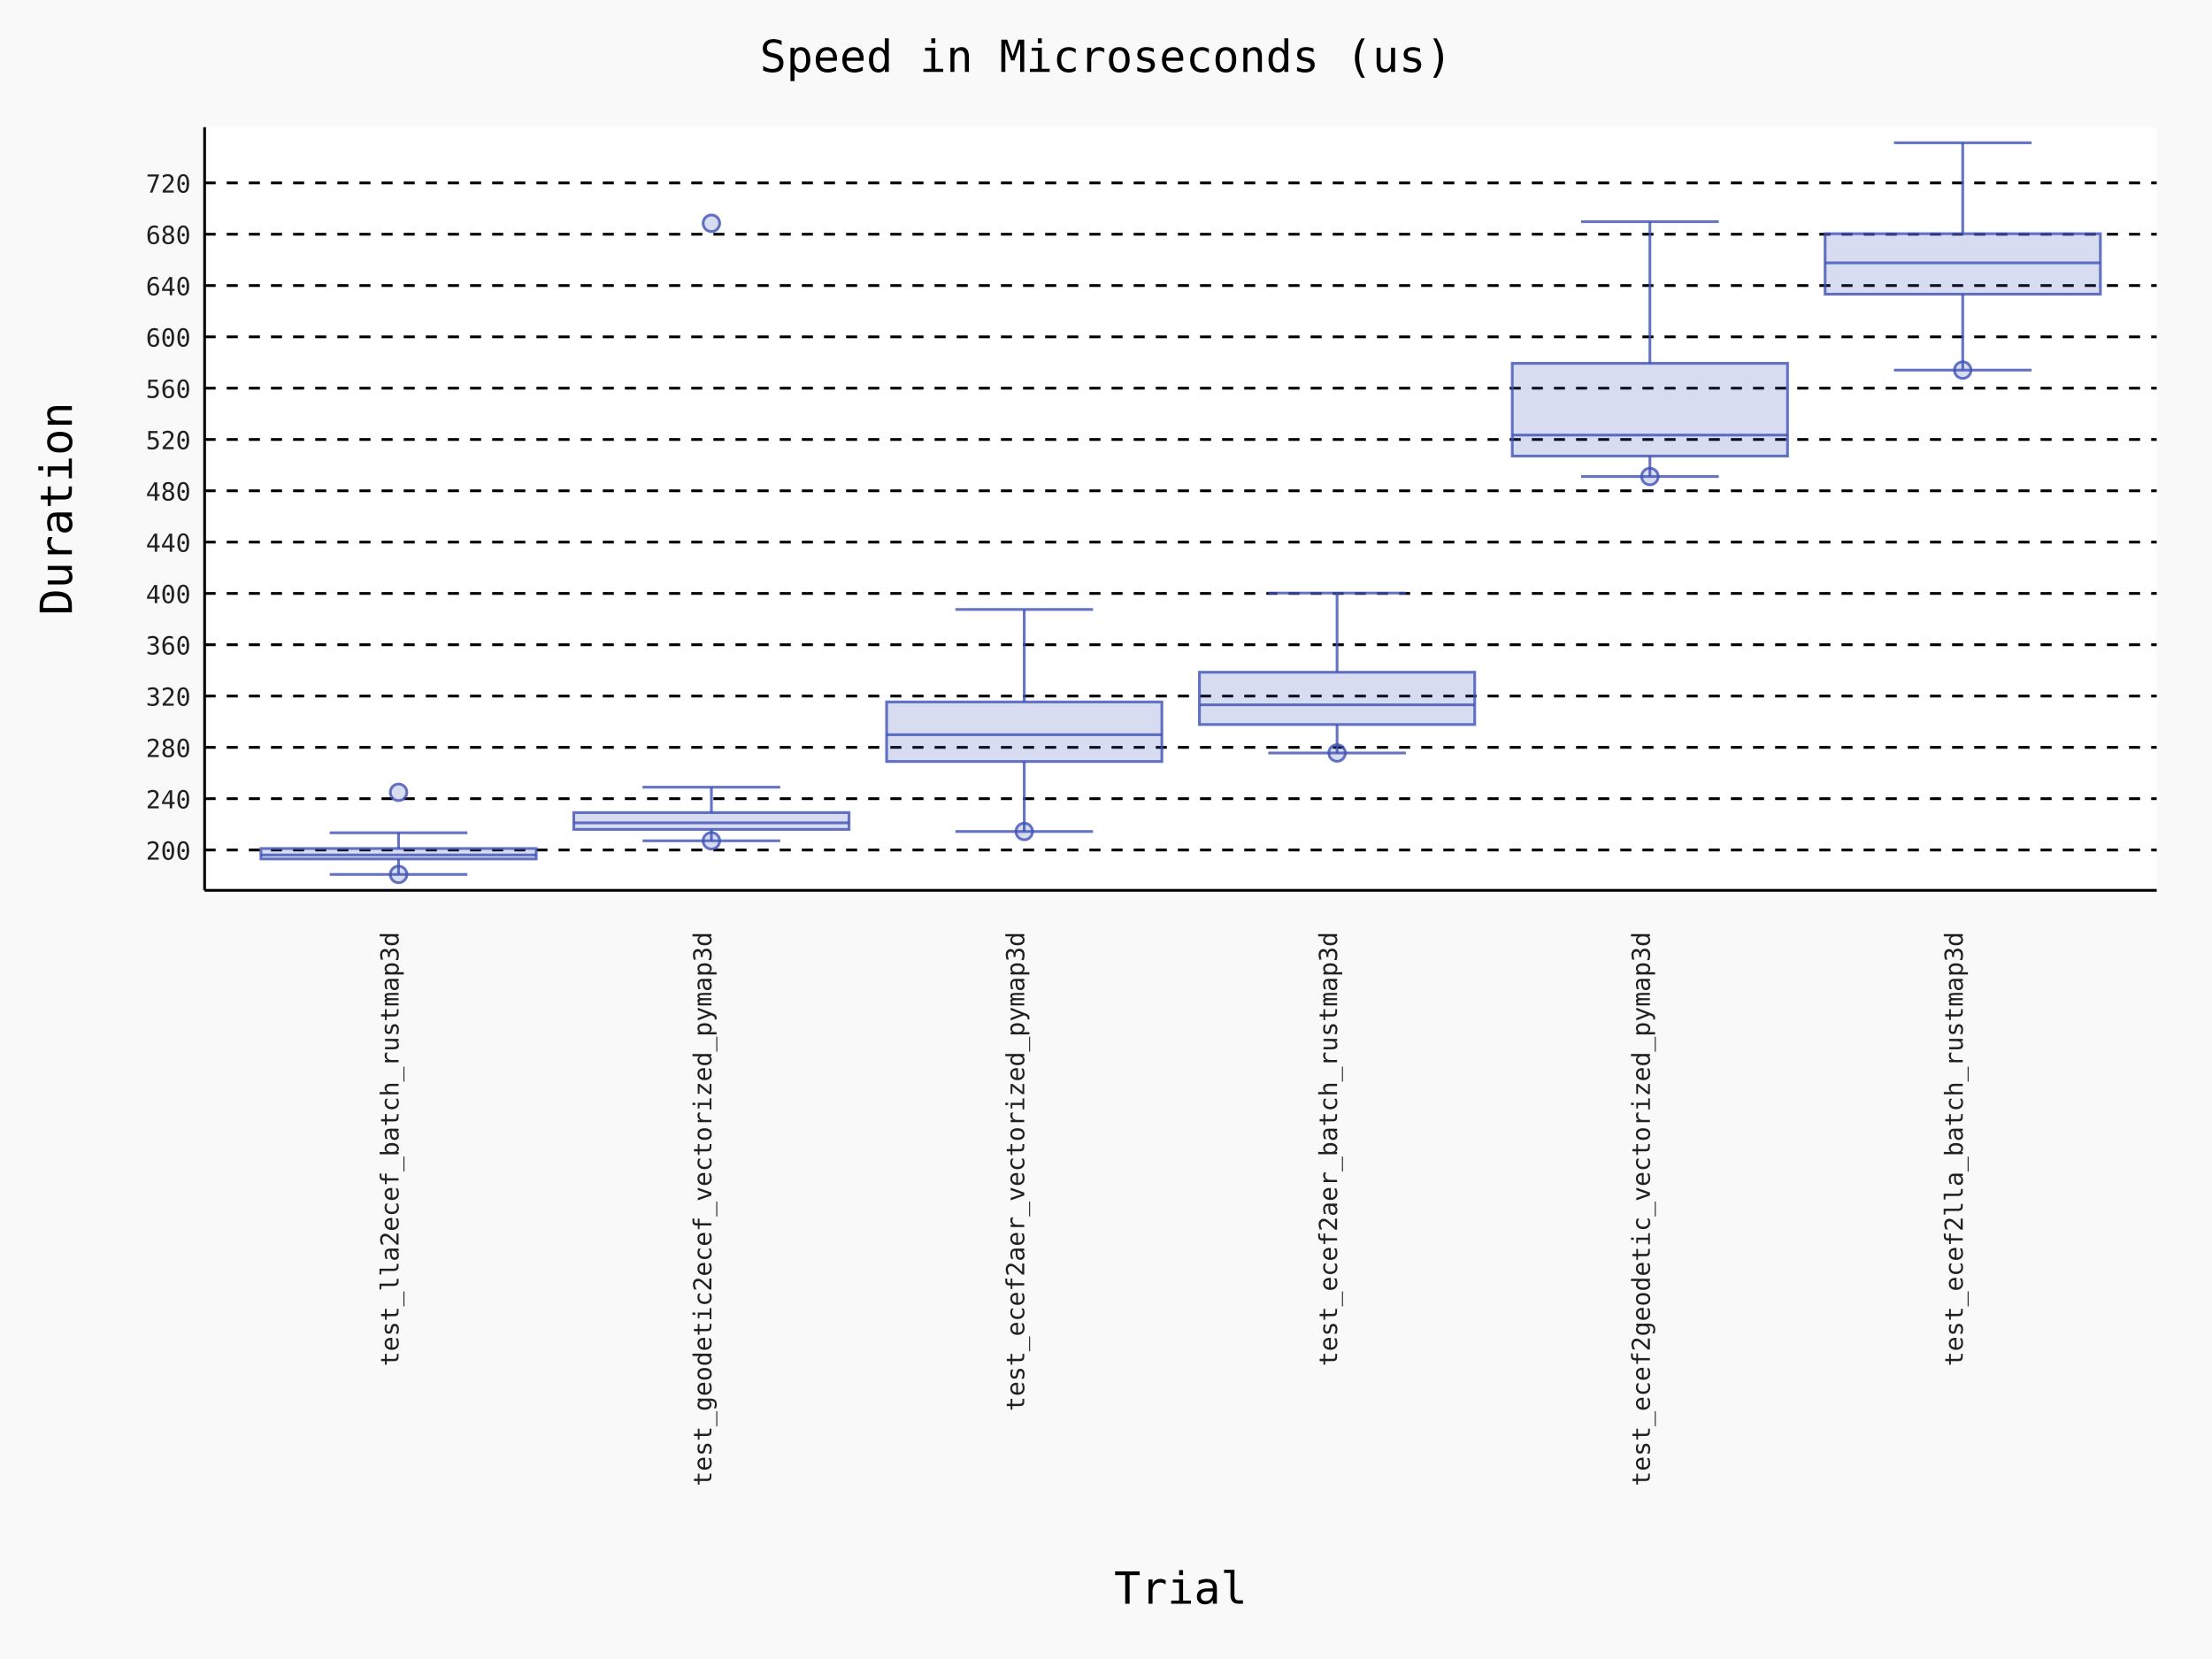
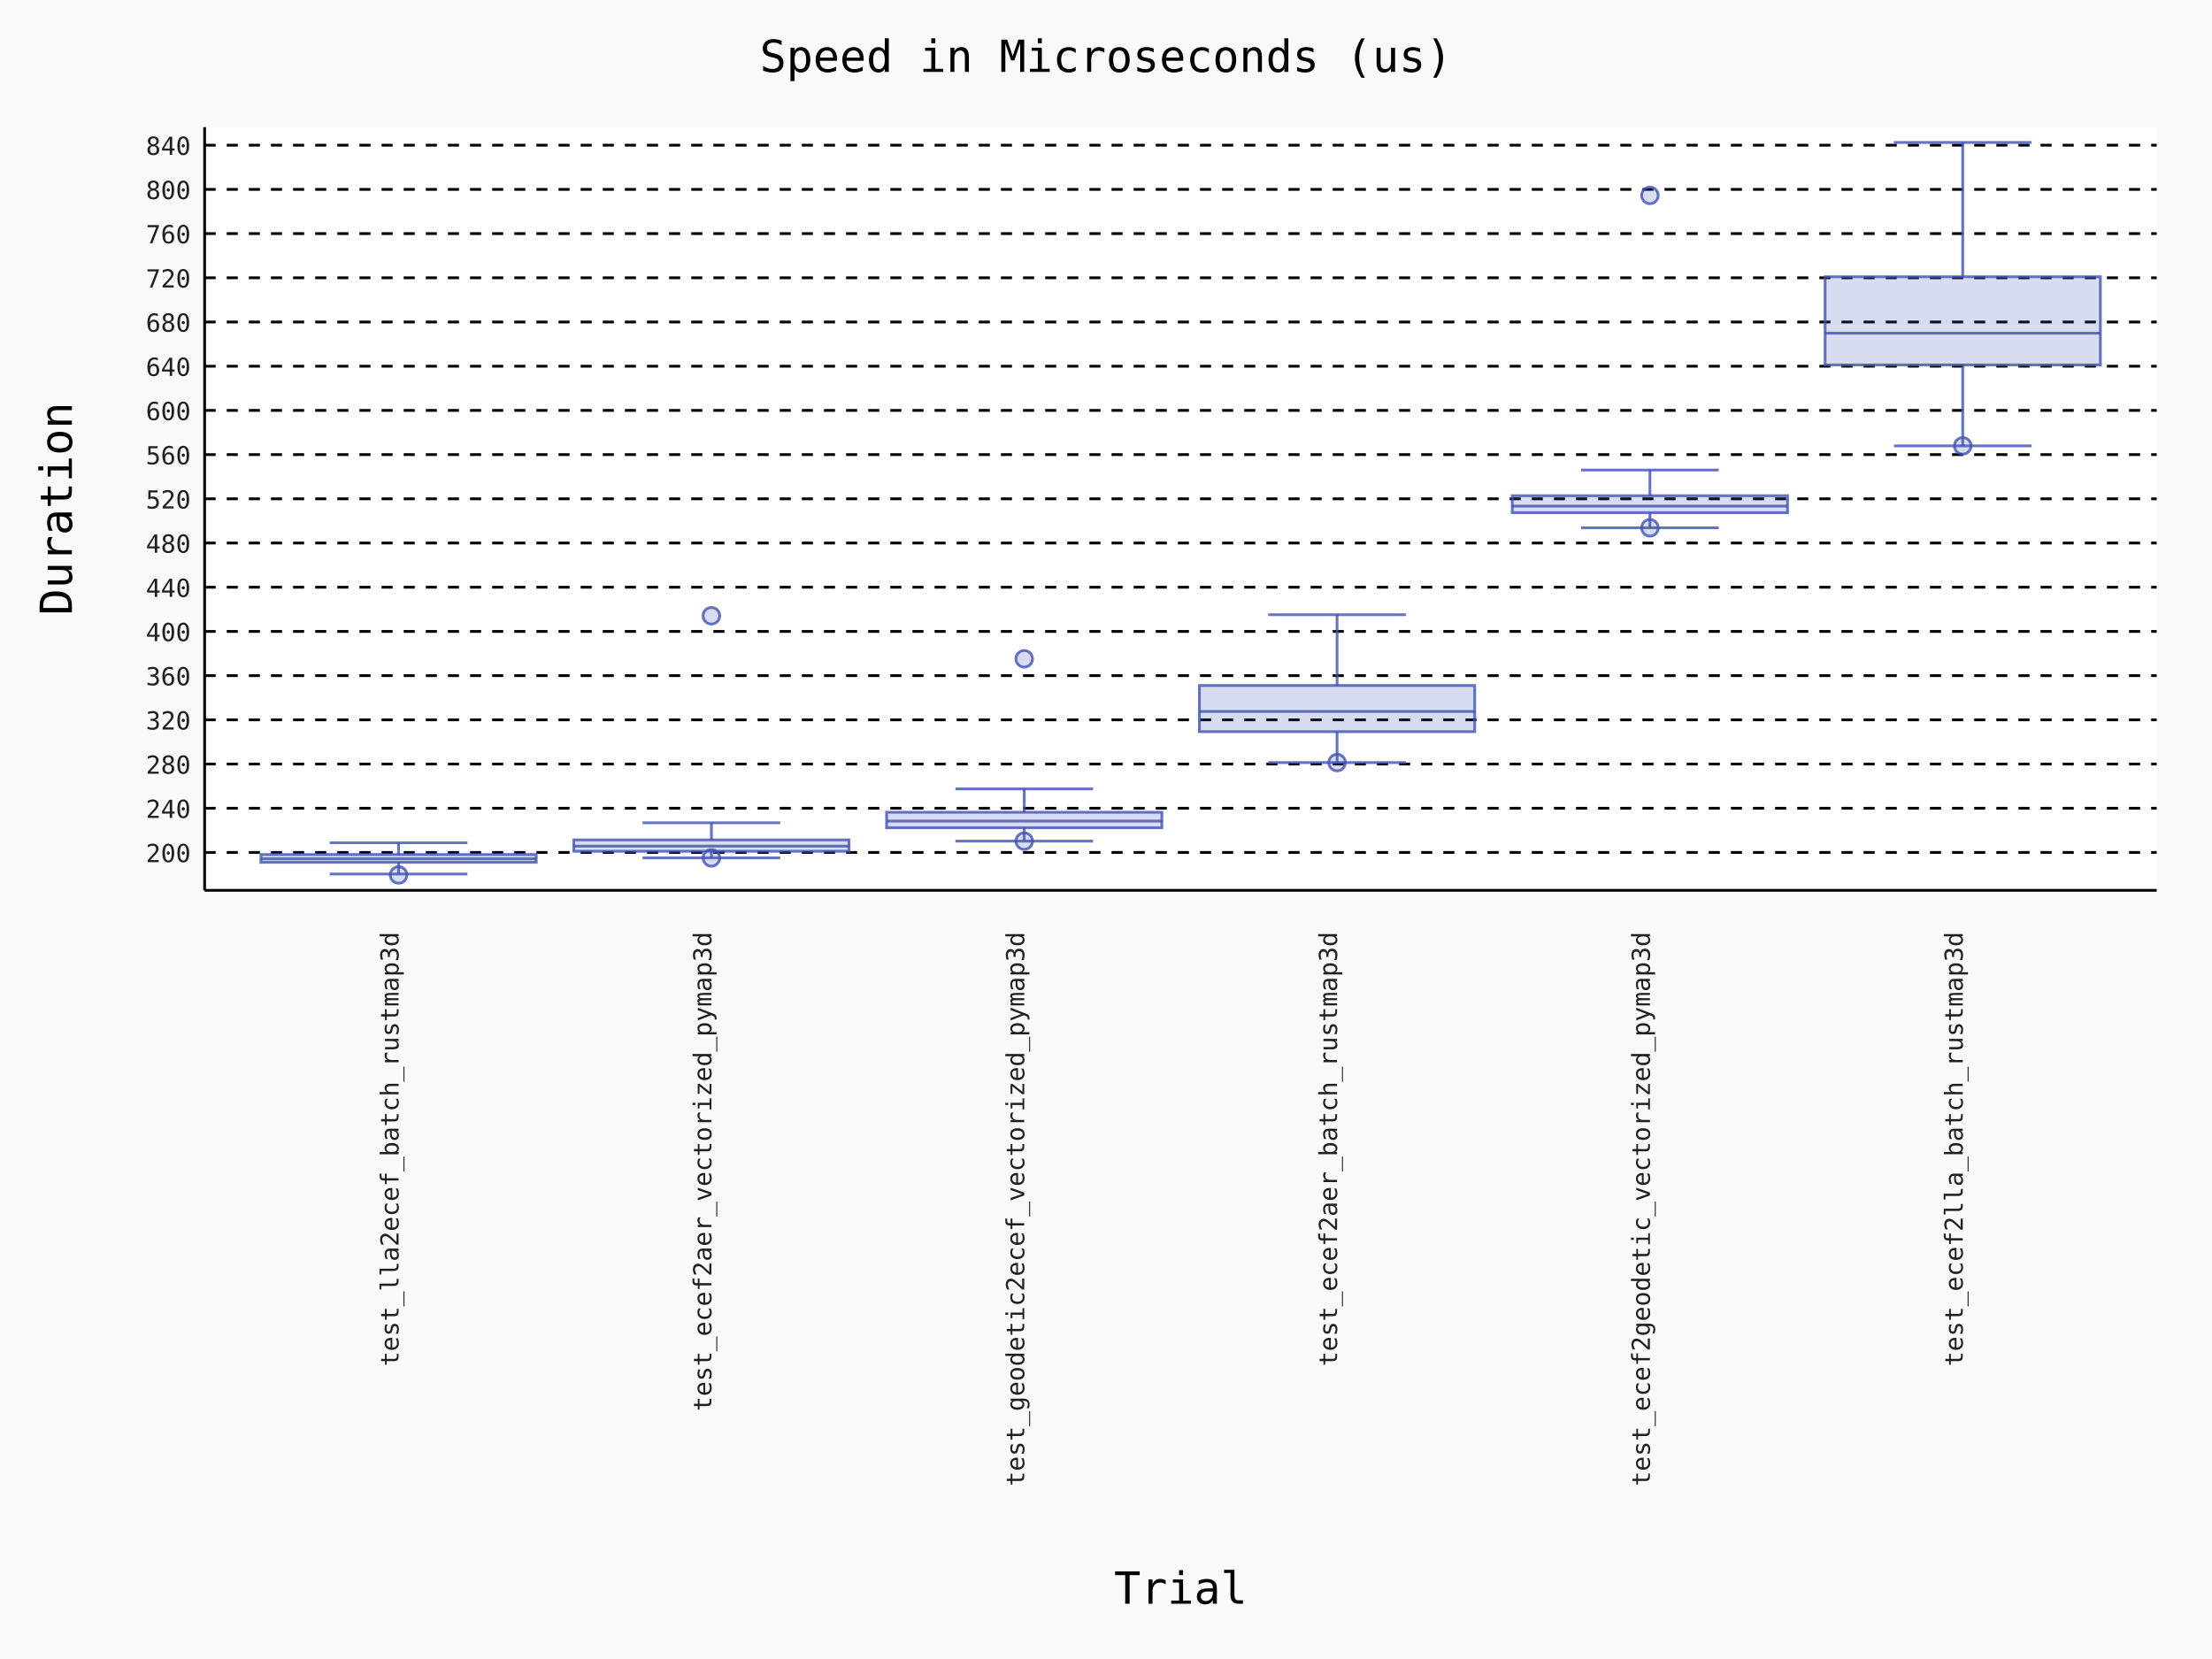
- <svg xmlns="http://www.w3.org/2000/svg" id="chart-e1c7115d-e927-48bd-8b27-a307ad5c7741" class="pygal-chart" viewBox="0 0 800 600">
+ <svg xmlns="http://www.w3.org/2000/svg" id="chart-a76c89ef-48ae-497a-9811-a9e734643e31" class="pygal-chart" viewBox="0 0 800 600">
  <defs>
-     <style type="text/css">#chart-e1c7115d-e927-48bd-8b27-a307ad5c7741{-webkit-user-select:none;-webkit-font-smoothing:antialiased;font-family:Consolas,"Deja Vu Sans Mono","Bitstream Vera Sans Mono","Courier New",monospace}#chart-e1c7115d-e927-48bd-8b27-a307ad5c7741 .title{font-family:Consolas,"Deja Vu Sans Mono","Bitstream Vera Sans Mono","Courier New",monospace;font-size:16px}#chart-e1c7115d-e927-48bd-8b27-a307ad5c7741 .legends .legend text{font-family:Consolas,"Deja Vu Sans Mono","Bitstream Vera Sans Mono","Courier New",monospace;font-size:14px}#chart-e1c7115d-e927-48bd-8b27-a307ad5c7741 .axis text{font-family:Consolas,"Deja Vu Sans Mono","Bitstream Vera Sans Mono","Courier New",monospace;font-size:10px}#chart-e1c7115d-e927-48bd-8b27-a307ad5c7741 .axis text.major{font-family:Consolas,"Deja Vu Sans Mono","Bitstream Vera Sans Mono","Courier New",monospace;font-size:10px}#chart-e1c7115d-e927-48bd-8b27-a307ad5c7741 .text-overlay text.value{font-family:Consolas,"Deja Vu Sans Mono","Bitstream Vera Sans Mono","Courier New",monospace;font-size:16px}#chart-e1c7115d-e927-48bd-8b27-a307ad5c7741 .text-overlay text.label{font-family:Consolas,"Deja Vu Sans Mono","Bitstream Vera Sans Mono","Courier New",monospace;font-size:10px}#chart-e1c7115d-e927-48bd-8b27-a307ad5c7741 .tooltip{font-family:Consolas,"Deja Vu Sans Mono","Bitstream Vera Sans Mono","Courier New",monospace;font-size:14px}#chart-e1c7115d-e927-48bd-8b27-a307ad5c7741 text.no_data{font-family:Consolas,"Deja Vu Sans Mono","Bitstream Vera Sans Mono","Courier New",monospace;font-size:64px}
- #chart-e1c7115d-e927-48bd-8b27-a307ad5c7741{background-color:rgba(249,249,249,1)}#chart-e1c7115d-e927-48bd-8b27-a307ad5c7741 path,#chart-e1c7115d-e927-48bd-8b27-a307ad5c7741 line,#chart-e1c7115d-e927-48bd-8b27-a307ad5c7741 rect,#chart-e1c7115d-e927-48bd-8b27-a307ad5c7741 circle{-webkit-transition:150ms;-moz-transition:150ms;transition:150ms}#chart-e1c7115d-e927-48bd-8b27-a307ad5c7741 .graph &gt; .background{fill:rgba(249,249,249,1)}#chart-e1c7115d-e927-48bd-8b27-a307ad5c7741 .plot &gt; .background{fill:rgba(255,255,255,1)}#chart-e1c7115d-e927-48bd-8b27-a307ad5c7741 .graph{fill:rgba(0,0,0,.87)}#chart-e1c7115d-e927-48bd-8b27-a307ad5c7741 text.no_data{fill:rgba(0,0,0,1)}#chart-e1c7115d-e927-48bd-8b27-a307ad5c7741 .title{fill:rgba(0,0,0,1)}#chart-e1c7115d-e927-48bd-8b27-a307ad5c7741 .legends .legend text{fill:rgba(0,0,0,.87)}#chart-e1c7115d-e927-48bd-8b27-a307ad5c7741 .legends .legend:hover text{fill:rgba(0,0,0,1)}#chart-e1c7115d-e927-48bd-8b27-a307ad5c7741 .axis .line{stroke:rgba(0,0,0,1)}#chart-e1c7115d-e927-48bd-8b27-a307ad5c7741 .axis .guide.line{stroke:rgba(0,0,0,.54)}#chart-e1c7115d-e927-48bd-8b27-a307ad5c7741 .axis .major.line{stroke:rgba(0,0,0,.87)}#chart-e1c7115d-e927-48bd-8b27-a307ad5c7741 .axis text.major{fill:rgba(0,0,0,1)}#chart-e1c7115d-e927-48bd-8b27-a307ad5c7741 .axis.y .guides:hover .guide.line,#chart-e1c7115d-e927-48bd-8b27-a307ad5c7741 .line-graph .axis.x .guides:hover .guide.line,#chart-e1c7115d-e927-48bd-8b27-a307ad5c7741 .stackedline-graph .axis.x .guides:hover .guide.line,#chart-e1c7115d-e927-48bd-8b27-a307ad5c7741 .xy-graph .axis.x .guides:hover .guide.line{stroke:rgba(0,0,0,1)}#chart-e1c7115d-e927-48bd-8b27-a307ad5c7741 .axis .guides:hover text{fill:rgba(0,0,0,1)}#chart-e1c7115d-e927-48bd-8b27-a307ad5c7741 .reactive{fill-opacity:.7;stroke-opacity:.8;stroke-width:1}#chart-e1c7115d-e927-48bd-8b27-a307ad5c7741 .ci{stroke:rgba(0,0,0,.87)}#chart-e1c7115d-e927-48bd-8b27-a307ad5c7741 .reactive.active,#chart-e1c7115d-e927-48bd-8b27-a307ad5c7741 .active .reactive{fill-opacity:.8;stroke-opacity:.9;stroke-width:4}#chart-e1c7115d-e927-48bd-8b27-a307ad5c7741 .ci .reactive.active{stroke-width:1.5}#chart-e1c7115d-e927-48bd-8b27-a307ad5c7741 .series text{fill:rgba(0,0,0,1)}#chart-e1c7115d-e927-48bd-8b27-a307ad5c7741 .tooltip rect{fill:rgba(255,255,255,1);stroke:rgba(0,0,0,1);-webkit-transition:opacity 150ms;-moz-transition:opacity 150ms;transition:opacity 150ms}#chart-e1c7115d-e927-48bd-8b27-a307ad5c7741 .tooltip .label{fill:rgba(0,0,0,.87)}#chart-e1c7115d-e927-48bd-8b27-a307ad5c7741 .tooltip .label{fill:rgba(0,0,0,.87)}#chart-e1c7115d-e927-48bd-8b27-a307ad5c7741 .tooltip .legend{font-size:.8em;fill:rgba(0,0,0,.54)}#chart-e1c7115d-e927-48bd-8b27-a307ad5c7741 .tooltip .x_label{font-size:.6em;fill:rgba(0,0,0,1)}#chart-e1c7115d-e927-48bd-8b27-a307ad5c7741 .tooltip .xlink{font-size:.5em;text-decoration:underline}#chart-e1c7115d-e927-48bd-8b27-a307ad5c7741 .tooltip .value{font-size:1.5em}#chart-e1c7115d-e927-48bd-8b27-a307ad5c7741 .bound{font-size:.5em}#chart-e1c7115d-e927-48bd-8b27-a307ad5c7741 .max-value{font-size:.75em;fill:rgba(0,0,0,.54)}#chart-e1c7115d-e927-48bd-8b27-a307ad5c7741 .map-element{fill:rgba(255,255,255,1);stroke:rgba(0,0,0,.54) !important}#chart-e1c7115d-e927-48bd-8b27-a307ad5c7741 .map-element .reactive{fill-opacity:inherit;stroke-opacity:inherit}#chart-e1c7115d-e927-48bd-8b27-a307ad5c7741 .color-0,#chart-e1c7115d-e927-48bd-8b27-a307ad5c7741 .color-0 a:visited{stroke:#3F51B5;fill:#3F51B5}#chart-e1c7115d-e927-48bd-8b27-a307ad5c7741 .color-1,#chart-e1c7115d-e927-48bd-8b27-a307ad5c7741 .color-1 a:visited{stroke:#3F51B5;fill:#3F51B5}#chart-e1c7115d-e927-48bd-8b27-a307ad5c7741 .color-2,#chart-e1c7115d-e927-48bd-8b27-a307ad5c7741 .color-2 a:visited{stroke:#3F51B5;fill:#3F51B5}#chart-e1c7115d-e927-48bd-8b27-a307ad5c7741 .color-3,#chart-e1c7115d-e927-48bd-8b27-a307ad5c7741 .color-3 a:visited{stroke:#3F51B5;fill:#3F51B5}#chart-e1c7115d-e927-48bd-8b27-a307ad5c7741 .color-4,#chart-e1c7115d-e927-48bd-8b27-a307ad5c7741 .color-4 a:visited{stroke:#3F51B5;fill:#3F51B5}#chart-e1c7115d-e927-48bd-8b27-a307ad5c7741 .color-5,#chart-e1c7115d-e927-48bd-8b27-a307ad5c7741 .color-5 a:visited{stroke:#3F51B5;fill:#3F51B5}#chart-e1c7115d-e927-48bd-8b27-a307ad5c7741 .text-overlay .color-0 text{fill:black}#chart-e1c7115d-e927-48bd-8b27-a307ad5c7741 .text-overlay .color-1 text{fill:black}#chart-e1c7115d-e927-48bd-8b27-a307ad5c7741 .text-overlay .color-2 text{fill:black}#chart-e1c7115d-e927-48bd-8b27-a307ad5c7741 .text-overlay .color-3 text{fill:black}#chart-e1c7115d-e927-48bd-8b27-a307ad5c7741 .text-overlay .color-4 text{fill:black}#chart-e1c7115d-e927-48bd-8b27-a307ad5c7741 .text-overlay .color-5 text{fill:black}
- #chart-e1c7115d-e927-48bd-8b27-a307ad5c7741 text.no_data{text-anchor:middle}#chart-e1c7115d-e927-48bd-8b27-a307ad5c7741 .guide.line{fill:none}#chart-e1c7115d-e927-48bd-8b27-a307ad5c7741 .centered{text-anchor:middle}#chart-e1c7115d-e927-48bd-8b27-a307ad5c7741 .title{text-anchor:middle}#chart-e1c7115d-e927-48bd-8b27-a307ad5c7741 .legends .legend text{fill-opacity:1}#chart-e1c7115d-e927-48bd-8b27-a307ad5c7741 .axis.x text{text-anchor:middle}#chart-e1c7115d-e927-48bd-8b27-a307ad5c7741 .axis.x:not(.web) text[transform]{text-anchor:start}#chart-e1c7115d-e927-48bd-8b27-a307ad5c7741 .axis.x:not(.web) text[transform].backwards{text-anchor:end}#chart-e1c7115d-e927-48bd-8b27-a307ad5c7741 .axis.y text{text-anchor:end}#chart-e1c7115d-e927-48bd-8b27-a307ad5c7741 .axis.y text[transform].backwards{text-anchor:start}#chart-e1c7115d-e927-48bd-8b27-a307ad5c7741 .axis.y2 text{text-anchor:start}#chart-e1c7115d-e927-48bd-8b27-a307ad5c7741 .axis.y2 text[transform].backwards{text-anchor:end}#chart-e1c7115d-e927-48bd-8b27-a307ad5c7741 .axis .guide.line{stroke-dasharray:4,4;stroke:black}#chart-e1c7115d-e927-48bd-8b27-a307ad5c7741 .axis .major.guide.line{stroke-dasharray:6,6;stroke:black}#chart-e1c7115d-e927-48bd-8b27-a307ad5c7741 .horizontal .axis.y .guide.line,#chart-e1c7115d-e927-48bd-8b27-a307ad5c7741 .horizontal .axis.y2 .guide.line,#chart-e1c7115d-e927-48bd-8b27-a307ad5c7741 .vertical .axis.x .guide.line{opacity:0}#chart-e1c7115d-e927-48bd-8b27-a307ad5c7741 .horizontal .axis.always_show .guide.line,#chart-e1c7115d-e927-48bd-8b27-a307ad5c7741 .vertical .axis.always_show .guide.line{opacity:1 !important}#chart-e1c7115d-e927-48bd-8b27-a307ad5c7741 .axis.y .guides:hover .guide.line,#chart-e1c7115d-e927-48bd-8b27-a307ad5c7741 .axis.y2 .guides:hover .guide.line,#chart-e1c7115d-e927-48bd-8b27-a307ad5c7741 .axis.x .guides:hover .guide.line{opacity:1}#chart-e1c7115d-e927-48bd-8b27-a307ad5c7741 .axis .guides:hover text{opacity:1}#chart-e1c7115d-e927-48bd-8b27-a307ad5c7741 .nofill{fill:none}#chart-e1c7115d-e927-48bd-8b27-a307ad5c7741 .subtle-fill{fill-opacity:.2}#chart-e1c7115d-e927-48bd-8b27-a307ad5c7741 .dot{stroke-width:1px;fill-opacity:1;stroke-opacity:1}#chart-e1c7115d-e927-48bd-8b27-a307ad5c7741 .dot.active{stroke-width:5px}#chart-e1c7115d-e927-48bd-8b27-a307ad5c7741 .dot.negative{fill:transparent}#chart-e1c7115d-e927-48bd-8b27-a307ad5c7741 text,#chart-e1c7115d-e927-48bd-8b27-a307ad5c7741 tspan{stroke:none !important}#chart-e1c7115d-e927-48bd-8b27-a307ad5c7741 .series text.active{opacity:1}#chart-e1c7115d-e927-48bd-8b27-a307ad5c7741 .tooltip rect{fill-opacity:.95;stroke-width:.5}#chart-e1c7115d-e927-48bd-8b27-a307ad5c7741 .tooltip text{fill-opacity:1}#chart-e1c7115d-e927-48bd-8b27-a307ad5c7741 .showable{visibility:hidden}#chart-e1c7115d-e927-48bd-8b27-a307ad5c7741 .showable.shown{visibility:visible}#chart-e1c7115d-e927-48bd-8b27-a307ad5c7741 .gauge-background{fill:rgba(229,229,229,1);stroke:none}#chart-e1c7115d-e927-48bd-8b27-a307ad5c7741 .bg-lines{stroke:rgba(249,249,249,1);stroke-width:2px}
+     <style type="text/css">#chart-a76c89ef-48ae-497a-9811-a9e734643e31{-webkit-user-select:none;-webkit-font-smoothing:antialiased;font-family:Consolas,"Deja Vu Sans Mono","Bitstream Vera Sans Mono","Courier New",monospace}#chart-a76c89ef-48ae-497a-9811-a9e734643e31 .title{font-family:Consolas,"Deja Vu Sans Mono","Bitstream Vera Sans Mono","Courier New",monospace;font-size:16px}#chart-a76c89ef-48ae-497a-9811-a9e734643e31 .legends .legend text{font-family:Consolas,"Deja Vu Sans Mono","Bitstream Vera Sans Mono","Courier New",monospace;font-size:14px}#chart-a76c89ef-48ae-497a-9811-a9e734643e31 .axis text{font-family:Consolas,"Deja Vu Sans Mono","Bitstream Vera Sans Mono","Courier New",monospace;font-size:10px}#chart-a76c89ef-48ae-497a-9811-a9e734643e31 .axis text.major{font-family:Consolas,"Deja Vu Sans Mono","Bitstream Vera Sans Mono","Courier New",monospace;font-size:10px}#chart-a76c89ef-48ae-497a-9811-a9e734643e31 .text-overlay text.value{font-family:Consolas,"Deja Vu Sans Mono","Bitstream Vera Sans Mono","Courier New",monospace;font-size:16px}#chart-a76c89ef-48ae-497a-9811-a9e734643e31 .text-overlay text.label{font-family:Consolas,"Deja Vu Sans Mono","Bitstream Vera Sans Mono","Courier New",monospace;font-size:10px}#chart-a76c89ef-48ae-497a-9811-a9e734643e31 .tooltip{font-family:Consolas,"Deja Vu Sans Mono","Bitstream Vera Sans Mono","Courier New",monospace;font-size:14px}#chart-a76c89ef-48ae-497a-9811-a9e734643e31 text.no_data{font-family:Consolas,"Deja Vu Sans Mono","Bitstream Vera Sans Mono","Courier New",monospace;font-size:64px}
+ #chart-a76c89ef-48ae-497a-9811-a9e734643e31{background-color:rgba(249,249,249,1)}#chart-a76c89ef-48ae-497a-9811-a9e734643e31 path,#chart-a76c89ef-48ae-497a-9811-a9e734643e31 line,#chart-a76c89ef-48ae-497a-9811-a9e734643e31 rect,#chart-a76c89ef-48ae-497a-9811-a9e734643e31 circle{-webkit-transition:150ms;-moz-transition:150ms;transition:150ms}#chart-a76c89ef-48ae-497a-9811-a9e734643e31 .graph &gt; .background{fill:rgba(249,249,249,1)}#chart-a76c89ef-48ae-497a-9811-a9e734643e31 .plot &gt; .background{fill:rgba(255,255,255,1)}#chart-a76c89ef-48ae-497a-9811-a9e734643e31 .graph{fill:rgba(0,0,0,.87)}#chart-a76c89ef-48ae-497a-9811-a9e734643e31 text.no_data{fill:rgba(0,0,0,1)}#chart-a76c89ef-48ae-497a-9811-a9e734643e31 .title{fill:rgba(0,0,0,1)}#chart-a76c89ef-48ae-497a-9811-a9e734643e31 .legends .legend text{fill:rgba(0,0,0,.87)}#chart-a76c89ef-48ae-497a-9811-a9e734643e31 .legends .legend:hover text{fill:rgba(0,0,0,1)}#chart-a76c89ef-48ae-497a-9811-a9e734643e31 .axis .line{stroke:rgba(0,0,0,1)}#chart-a76c89ef-48ae-497a-9811-a9e734643e31 .axis .guide.line{stroke:rgba(0,0,0,.54)}#chart-a76c89ef-48ae-497a-9811-a9e734643e31 .axis .major.line{stroke:rgba(0,0,0,.87)}#chart-a76c89ef-48ae-497a-9811-a9e734643e31 .axis text.major{fill:rgba(0,0,0,1)}#chart-a76c89ef-48ae-497a-9811-a9e734643e31 .axis.y .guides:hover .guide.line,#chart-a76c89ef-48ae-497a-9811-a9e734643e31 .line-graph .axis.x .guides:hover .guide.line,#chart-a76c89ef-48ae-497a-9811-a9e734643e31 .stackedline-graph .axis.x .guides:hover .guide.line,#chart-a76c89ef-48ae-497a-9811-a9e734643e31 .xy-graph .axis.x .guides:hover .guide.line{stroke:rgba(0,0,0,1)}#chart-a76c89ef-48ae-497a-9811-a9e734643e31 .axis .guides:hover text{fill:rgba(0,0,0,1)}#chart-a76c89ef-48ae-497a-9811-a9e734643e31 .reactive{fill-opacity:.7;stroke-opacity:.8;stroke-width:1}#chart-a76c89ef-48ae-497a-9811-a9e734643e31 .ci{stroke:rgba(0,0,0,.87)}#chart-a76c89ef-48ae-497a-9811-a9e734643e31 .reactive.active,#chart-a76c89ef-48ae-497a-9811-a9e734643e31 .active .reactive{fill-opacity:.8;stroke-opacity:.9;stroke-width:4}#chart-a76c89ef-48ae-497a-9811-a9e734643e31 .ci .reactive.active{stroke-width:1.5}#chart-a76c89ef-48ae-497a-9811-a9e734643e31 .series text{fill:rgba(0,0,0,1)}#chart-a76c89ef-48ae-497a-9811-a9e734643e31 .tooltip rect{fill:rgba(255,255,255,1);stroke:rgba(0,0,0,1);-webkit-transition:opacity 150ms;-moz-transition:opacity 150ms;transition:opacity 150ms}#chart-a76c89ef-48ae-497a-9811-a9e734643e31 .tooltip .label{fill:rgba(0,0,0,.87)}#chart-a76c89ef-48ae-497a-9811-a9e734643e31 .tooltip .label{fill:rgba(0,0,0,.87)}#chart-a76c89ef-48ae-497a-9811-a9e734643e31 .tooltip .legend{font-size:.8em;fill:rgba(0,0,0,.54)}#chart-a76c89ef-48ae-497a-9811-a9e734643e31 .tooltip .x_label{font-size:.6em;fill:rgba(0,0,0,1)}#chart-a76c89ef-48ae-497a-9811-a9e734643e31 .tooltip .xlink{font-size:.5em;text-decoration:underline}#chart-a76c89ef-48ae-497a-9811-a9e734643e31 .tooltip .value{font-size:1.5em}#chart-a76c89ef-48ae-497a-9811-a9e734643e31 .bound{font-size:.5em}#chart-a76c89ef-48ae-497a-9811-a9e734643e31 .max-value{font-size:.75em;fill:rgba(0,0,0,.54)}#chart-a76c89ef-48ae-497a-9811-a9e734643e31 .map-element{fill:rgba(255,255,255,1);stroke:rgba(0,0,0,.54) !important}#chart-a76c89ef-48ae-497a-9811-a9e734643e31 .map-element .reactive{fill-opacity:inherit;stroke-opacity:inherit}#chart-a76c89ef-48ae-497a-9811-a9e734643e31 .color-0,#chart-a76c89ef-48ae-497a-9811-a9e734643e31 .color-0 a:visited{stroke:#3F51B5;fill:#3F51B5}#chart-a76c89ef-48ae-497a-9811-a9e734643e31 .color-1,#chart-a76c89ef-48ae-497a-9811-a9e734643e31 .color-1 a:visited{stroke:#3F51B5;fill:#3F51B5}#chart-a76c89ef-48ae-497a-9811-a9e734643e31 .color-2,#chart-a76c89ef-48ae-497a-9811-a9e734643e31 .color-2 a:visited{stroke:#3F51B5;fill:#3F51B5}#chart-a76c89ef-48ae-497a-9811-a9e734643e31 .color-3,#chart-a76c89ef-48ae-497a-9811-a9e734643e31 .color-3 a:visited{stroke:#3F51B5;fill:#3F51B5}#chart-a76c89ef-48ae-497a-9811-a9e734643e31 .color-4,#chart-a76c89ef-48ae-497a-9811-a9e734643e31 .color-4 a:visited{stroke:#3F51B5;fill:#3F51B5}#chart-a76c89ef-48ae-497a-9811-a9e734643e31 .color-5,#chart-a76c89ef-48ae-497a-9811-a9e734643e31 .color-5 a:visited{stroke:#3F51B5;fill:#3F51B5}#chart-a76c89ef-48ae-497a-9811-a9e734643e31 .text-overlay .color-0 text{fill:black}#chart-a76c89ef-48ae-497a-9811-a9e734643e31 .text-overlay .color-1 text{fill:black}#chart-a76c89ef-48ae-497a-9811-a9e734643e31 .text-overlay .color-2 text{fill:black}#chart-a76c89ef-48ae-497a-9811-a9e734643e31 .text-overlay .color-3 text{fill:black}#chart-a76c89ef-48ae-497a-9811-a9e734643e31 .text-overlay .color-4 text{fill:black}#chart-a76c89ef-48ae-497a-9811-a9e734643e31 .text-overlay .color-5 text{fill:black}
+ #chart-a76c89ef-48ae-497a-9811-a9e734643e31 text.no_data{text-anchor:middle}#chart-a76c89ef-48ae-497a-9811-a9e734643e31 .guide.line{fill:none}#chart-a76c89ef-48ae-497a-9811-a9e734643e31 .centered{text-anchor:middle}#chart-a76c89ef-48ae-497a-9811-a9e734643e31 .title{text-anchor:middle}#chart-a76c89ef-48ae-497a-9811-a9e734643e31 .legends .legend text{fill-opacity:1}#chart-a76c89ef-48ae-497a-9811-a9e734643e31 .axis.x text{text-anchor:middle}#chart-a76c89ef-48ae-497a-9811-a9e734643e31 .axis.x:not(.web) text[transform]{text-anchor:start}#chart-a76c89ef-48ae-497a-9811-a9e734643e31 .axis.x:not(.web) text[transform].backwards{text-anchor:end}#chart-a76c89ef-48ae-497a-9811-a9e734643e31 .axis.y text{text-anchor:end}#chart-a76c89ef-48ae-497a-9811-a9e734643e31 .axis.y text[transform].backwards{text-anchor:start}#chart-a76c89ef-48ae-497a-9811-a9e734643e31 .axis.y2 text{text-anchor:start}#chart-a76c89ef-48ae-497a-9811-a9e734643e31 .axis.y2 text[transform].backwards{text-anchor:end}#chart-a76c89ef-48ae-497a-9811-a9e734643e31 .axis .guide.line{stroke-dasharray:4,4;stroke:black}#chart-a76c89ef-48ae-497a-9811-a9e734643e31 .axis .major.guide.line{stroke-dasharray:6,6;stroke:black}#chart-a76c89ef-48ae-497a-9811-a9e734643e31 .horizontal .axis.y .guide.line,#chart-a76c89ef-48ae-497a-9811-a9e734643e31 .horizontal .axis.y2 .guide.line,#chart-a76c89ef-48ae-497a-9811-a9e734643e31 .vertical .axis.x .guide.line{opacity:0}#chart-a76c89ef-48ae-497a-9811-a9e734643e31 .horizontal .axis.always_show .guide.line,#chart-a76c89ef-48ae-497a-9811-a9e734643e31 .vertical .axis.always_show .guide.line{opacity:1 !important}#chart-a76c89ef-48ae-497a-9811-a9e734643e31 .axis.y .guides:hover .guide.line,#chart-a76c89ef-48ae-497a-9811-a9e734643e31 .axis.y2 .guides:hover .guide.line,#chart-a76c89ef-48ae-497a-9811-a9e734643e31 .axis.x .guides:hover .guide.line{opacity:1}#chart-a76c89ef-48ae-497a-9811-a9e734643e31 .axis .guides:hover text{opacity:1}#chart-a76c89ef-48ae-497a-9811-a9e734643e31 .nofill{fill:none}#chart-a76c89ef-48ae-497a-9811-a9e734643e31 .subtle-fill{fill-opacity:.2}#chart-a76c89ef-48ae-497a-9811-a9e734643e31 .dot{stroke-width:1px;fill-opacity:1;stroke-opacity:1}#chart-a76c89ef-48ae-497a-9811-a9e734643e31 .dot.active{stroke-width:5px}#chart-a76c89ef-48ae-497a-9811-a9e734643e31 .dot.negative{fill:transparent}#chart-a76c89ef-48ae-497a-9811-a9e734643e31 text,#chart-a76c89ef-48ae-497a-9811-a9e734643e31 tspan{stroke:none !important}#chart-a76c89ef-48ae-497a-9811-a9e734643e31 .series text.active{opacity:1}#chart-a76c89ef-48ae-497a-9811-a9e734643e31 .tooltip rect{fill-opacity:.95;stroke-width:.5}#chart-a76c89ef-48ae-497a-9811-a9e734643e31 .tooltip text{fill-opacity:1}#chart-a76c89ef-48ae-497a-9811-a9e734643e31 .showable{visibility:hidden}#chart-a76c89ef-48ae-497a-9811-a9e734643e31 .showable.shown{visibility:visible}#chart-a76c89ef-48ae-497a-9811-a9e734643e31 .gauge-background{fill:rgba(229,229,229,1);stroke:none}#chart-a76c89ef-48ae-497a-9811-a9e734643e31 .bg-lines{stroke:rgba(249,249,249,1);stroke-width:2px}
.tooltip .value{font-size:1em !important}.axis text{font-size:9px !important}</style>
  </defs>
  <g class="graph custombox-graph vertical">
    <rect x="0" y="0" width="800" height="600" class="background" />
    <g transform="translate(74, 46)" class="plot">
      <rect x="0" y="0" width="706.0" height="276.0" class="background" />
      <g class="axis y always_show">
        <path d="M0 276 h706" class="line" />
        <g class="guides">
-           <path d="M0 261.413 h706" class="guide line" />
-           <text x="-5" y="264.913" class="">200</text>
-         </g>
-         <g class="guides">
-           <path d="M0 242.855 h706" class="guide line" />
-           <text x="-5" y="246.355" class="">240</text>
-         </g>
-         <g class="guides">
-           <path d="M0 224.296 h706" class="guide line" />
-           <text x="-5" y="227.796" class="">280</text>
-         </g>
-         <g class="guides">
-           <path d="M0 205.738 h706" class="guide line" />
-           <text x="-5" y="209.238" class="">320</text>
-         </g>
-         <g class="guides">
-           <path d="M0 187.18 h706" class="guide line" />
-           <text x="-5" y="190.68" class="">360</text>
-         </g>
-         <g class="guides">
-           <path d="M0 168.621 h706" class="guide line" />
-           <text x="-5" y="172.121" class="">400</text>
-         </g>
-         <g class="guides">
-           <path d="M0 150.063 h706" class="guide line" />
-           <text x="-5" y="153.563" class="">440</text>
-         </g>
-         <g class="guides">
-           <path d="M0 131.505 h706" class="guide line" />
-           <text x="-5" y="135.005" class="">480</text>
-         </g>
-         <g class="guides">
-           <path d="M0 112.946 h706" class="guide line" />
-           <text x="-5" y="116.446" class="">520</text>
-         </g>
-         <g class="guides">
-           <path d="M0 94.388 h706" class="guide line" />
-           <text x="-5" y="97.888" class="">560</text>
-         </g>
-         <g class="guides">
-           <path d="M0 75.829 h706" class="guide line" />
-           <text x="-5" y="79.329" class="">600</text>
-         </g>
-         <g class="guides">
-           <path d="M0 57.271 h706" class="guide line" />
-           <text x="-5" y="60.771" class="">640</text>
-         </g>
-         <g class="guides">
-           <path d="M0 38.713 h706" class="guide line" />
-           <text x="-5" y="42.213" class="">680</text>
-         </g>
-         <g class="guides">
-           <path d="M0 20.154 h706" class="guide line" />
-           <text x="-5" y="23.654" class="">720</text>
+           <path d="M0 262.299 h706" class="guide line" />
+           <text x="-5" y="265.799" class="">200</text>
+         </g>
+         <g class="guides">
+           <path d="M0 246.312 h706" class="guide line" />
+           <text x="-5" y="249.812" class="">240</text>
+         </g>
+         <g class="guides">
+           <path d="M0 230.325 h706" class="guide line" />
+           <text x="-5" y="233.825" class="">280</text>
+         </g>
+         <g class="guides">
+           <path d="M0 214.338 h706" class="guide line" />
+           <text x="-5" y="217.838" class="">320</text>
+         </g>
+         <g class="guides">
+           <path d="M0 198.351 h706" class="guide line" />
+           <text x="-5" y="201.851" class="">360</text>
+         </g>
+         <g class="guides">
+           <path d="M0 182.364 h706" class="guide line" />
+           <text x="-5" y="185.864" class="">400</text>
+         </g>
+         <g class="guides">
+           <path d="M0 166.377 h706" class="guide line" />
+           <text x="-5" y="169.877" class="">440</text>
+         </g>
+         <g class="guides">
+           <path d="M0 150.39 h706" class="guide line" />
+           <text x="-5" y="153.89" class="">480</text>
+         </g>
+         <g class="guides">
+           <path d="M0 134.403 h706" class="guide line" />
+           <text x="-5" y="137.903" class="">520</text>
+         </g>
+         <g class="guides">
+           <path d="M0 118.416 h706" class="guide line" />
+           <text x="-5" y="121.916" class="">560</text>
+         </g>
+         <g class="guides">
+           <path d="M0 102.429 h706" class="guide line" />
+           <text x="-5" y="105.929" class="">600</text>
+         </g>
+         <g class="guides">
+           <path d="M0 86.442 h706" class="guide line" />
+           <text x="-5" y="89.942" class="">640</text>
+         </g>
+         <g class="guides">
+           <path d="M0 70.455 h706" class="guide line" />
+           <text x="-5" y="73.955" class="">680</text>
+         </g>
+         <g class="guides">
+           <path d="M0 54.468 h706" class="guide line" />
+           <text x="-5" y="57.968" class="">720</text>
+         </g>
+         <g class="guides">
+           <path d="M0 38.481 h706" class="guide line" />
+           <text x="-5" y="41.981" class="">760</text>
+         </g>
+         <g class="guides">
+           <path d="M0 22.494 h706" class="guide line" />
+           <text x="-5" y="25.994" class="">800</text>
+         </g>
+         <g class="guides">
+           <path d="M0 6.507 h706" class="guide line" />
+           <text x="-5" y="10.007" class="">840</text>
        </g>
      </g>
      <g class="axis x">
        <path d="M0 0 v276" class="line" />
        <g class="guides">
          <path d="M70.147 0 v276" class="guide line" />
          <text x="70.147" y="291.0" class="backwards" transform="rotate(270 70.14744 291)">test_lla2ecef_batch_rustmap3d</text>
        </g>
        <g class="guides">
          <path d="M183.288 0 v276" class="guide line" />
-           <text x="183.288" y="291.0" class="backwards" transform="rotate(270 183.2885 291)">test_geodetic2ecef_vectorized_pymap3d</text>
+           <text x="183.288" y="291.0" class="backwards" transform="rotate(270 183.2885 291)">test_ecef2aer_vectorized_pymap3d</text>
        </g>
        <g class="guides">
          <path d="M296.429 0 v276" class="guide line" />
-           <text x="296.429" y="291.0" class="backwards" transform="rotate(270 296.4295 291)">test_ecef2aer_vectorized_pymap3d</text>
+           <text x="296.429" y="291.0" class="backwards" transform="rotate(270 296.4295 291)">test_geodetic2ecef_vectorized_pymap3d</text>
        </g>
        <g class="guides">
          <path d="M409.571 0 v276" class="guide line" />
          <text x="409.571" y="291.0" class="backwards" transform="rotate(270 409.5705 291)">test_ecef2aer_batch_rustmap3d</text>
        </g>
        <g class="guides">
          <path d="M522.712 0 v276" class="guide line" />
          <text x="522.712" y="291.0" class="backwards" transform="rotate(270 522.7115 291)">test_ecef2geodetic_vectorized_pymap3d</text>
        </g>
        <g class="guides">
          <path d="M635.853 0 v276" class="guide line" />
          <text x="635.853" y="291.0" class="backwards" transform="rotate(270 635.8526 291)">test_ecef2lla_batch_rustmap3d</text>
        </g>
      </g>
      <g class="series serie-0 color-0">
        <g class="boxes">
          <g class="box">
-             <path stroke-width="3" d="M45.256 270.248 L95.038 270.248" class="reactive tooltip-trigger" />
-             <path stroke-width="3" d="M20.365 263.211 L119.929 263.211" class="reactive tooltip-trigger" />
-             <path stroke-width="3" d="M45.256 255.188 L95.038 255.188" class="reactive tooltip-trigger" />
-             <path stroke-width="2" d="M70.147 270.248 L70.147 264.661" class="reactive tooltip-trigger" />
-             <path stroke-width="2" d="M70.147 255.188 L70.147 260.872" class="reactive tooltip-trigger" />
-             <rect x="20.365" y="260.872" height="3.789" width="99.564" class="subtle-fill reactive tooltip-trigger" />
-             <circle cx="70.147" cy="270.248" r="3" class="subtle-fill reactive tooltip-trigger" />
-             <circle cx="70.147" cy="240.554" r="3" class="subtle-fill reactive tooltip-trigger" />
+             <path stroke-width="3" d="M45.256 270.11 L95.038 270.11" class="reactive tooltip-trigger" />
+             <path stroke-width="3" d="M20.365 264.589 L119.929 264.589" class="reactive tooltip-trigger" />
+             <path stroke-width="3" d="M45.256 258.802 L95.038 258.802" class="reactive tooltip-trigger" />
+             <path stroke-width="2" d="M70.147 270.11 L70.147 265.879" class="reactive tooltip-trigger" />
+             <path stroke-width="2" d="M70.147 258.802 L70.147 263.049" class="reactive tooltip-trigger" />
+             <rect x="20.365" y="263.049" height="2.831" width="99.564" class="subtle-fill reactive tooltip-trigger" />
+             <circle cx="70.147" cy="270.443" r="3" class="subtle-fill reactive tooltip-trigger" />
+             <circle cx="70.147" cy="-433.82" r="3" class="subtle-fill reactive tooltip-trigger" />
          </g>
        </g>
      </g>
      <g class="series serie-1 color-1">
        <g class="boxes">
          <g class="box">
-             <path stroke-width="3" d="M158.397 258.088 L208.179 258.088" class="reactive tooltip-trigger" />
-             <path stroke-width="3" d="M133.506 251.593 L233.071 251.593" class="reactive tooltip-trigger" />
-             <path stroke-width="3" d="M158.397 238.699 L208.179 238.699" class="reactive tooltip-trigger" />
-             <path stroke-width="2" d="M183.288 258.088 L183.288 253.97" class="reactive tooltip-trigger" />
-             <path stroke-width="2" d="M183.288 238.699 L183.288 247.881" class="reactive tooltip-trigger" />
-             <rect x="133.506" y="247.881" height="6.089" width="99.564" class="subtle-fill reactive tooltip-trigger" />
-             <circle cx="183.288" cy="258.088" r="3" class="subtle-fill reactive tooltip-trigger" />
-             <circle cx="183.288" cy="34.75" r="3" class="subtle-fill reactive tooltip-trigger" />
+             <path stroke-width="3" d="M158.397 264.264 L208.179 264.264" class="reactive tooltip-trigger" />
+             <path stroke-width="3" d="M133.506 260.017 L233.071 260.017" class="reactive tooltip-trigger" />
+             <path stroke-width="3" d="M158.397 251.575 L208.179 251.575" class="reactive tooltip-trigger" />
+             <path stroke-width="2" d="M183.288 264.264 L183.288 261.866" class="reactive tooltip-trigger" />
+             <path stroke-width="2" d="M183.288 251.575 L183.288 257.753" class="reactive tooltip-trigger" />
+             <rect x="133.506" y="257.753" height="4.113" width="99.564" class="subtle-fill reactive tooltip-trigger" />
+             <circle cx="183.288" cy="264.264" r="3" class="subtle-fill reactive tooltip-trigger" />
+             <circle cx="183.288" cy="176.702" r="3" class="subtle-fill reactive tooltip-trigger" />
          </g>
        </g>
      </g>
      <g class="series serie-2 color-2">
        <g class="boxes">
          <g class="box">
-             <path stroke-width="3" d="M271.538 254.724 L321.321 254.724" class="reactive tooltip-trigger" />
-             <path stroke-width="3" d="M246.647 219.715 L346.212 219.715" class="reactive tooltip-trigger" />
-             <path stroke-width="3" d="M271.538 174.421 L321.321 174.421" class="reactive tooltip-trigger" />
-             <path stroke-width="2" d="M296.429 254.724 L296.429 229.41" class="reactive tooltip-trigger" />
-             <path stroke-width="2" d="M296.429 174.421 L296.429 207.864" class="reactive tooltip-trigger" />
-             <rect x="246.647" y="207.864" height="21.545" width="99.564" class="subtle-fill reactive tooltip-trigger" />
-             <circle cx="296.429" cy="254.724" r="3" class="subtle-fill reactive tooltip-trigger" />
-             <circle cx="296.429" cy="-424.55" r="3" class="subtle-fill reactive tooltip-trigger" />
+             <path stroke-width="3" d="M271.538 258.202 L321.321 258.202" class="reactive tooltip-trigger" />
+             <path stroke-width="3" d="M246.647 250.958 L346.212 250.958" class="reactive tooltip-trigger" />
+             <path stroke-width="3" d="M271.538 239.318 L321.321 239.318" class="reactive tooltip-trigger" />
+             <path stroke-width="2" d="M296.429 258.202 L296.429 253.373" class="reactive tooltip-trigger" />
+             <path stroke-width="2" d="M296.429 239.318 L296.429 247.761" class="reactive tooltip-trigger" />
+             <rect x="246.647" y="247.761" height="5.612" width="99.564" class="subtle-fill reactive tooltip-trigger" />
+             <circle cx="296.429" cy="258.202" r="3" class="subtle-fill reactive tooltip-trigger" />
+             <circle cx="296.429" cy="192.272" r="3" class="subtle-fill reactive tooltip-trigger" />
          </g>
        </g>
      </g>
      <g class="series serie-3 color-3">
        <g class="boxes">
          <g class="box">
-             <path stroke-width="3" d="M384.679 226.326 L434.462 226.326" class="reactive tooltip-trigger" />
-             <path stroke-width="3" d="M359.788 208.908 L459.353 208.908" class="reactive tooltip-trigger" />
-             <path stroke-width="3" d="M384.679 168.486 L434.462 168.486" class="reactive tooltip-trigger" />
-             <path stroke-width="2" d="M409.571 226.326 L409.571 216.037" class="reactive tooltip-trigger" />
-             <path stroke-width="2" d="M409.571 168.486 L409.571 197.116" class="reactive tooltip-trigger" />
-             <rect x="359.788" y="197.116" height="18.921" width="99.564" class="subtle-fill reactive tooltip-trigger" />
-             <circle cx="409.571" cy="226.326" r="3" class="subtle-fill reactive tooltip-trigger" />
-             <circle cx="409.571" cy="-908.402" r="3" class="subtle-fill reactive tooltip-trigger" />
+             <path stroke-width="3" d="M384.679 229.792 L434.462 229.792" class="reactive tooltip-trigger" />
+             <path stroke-width="3" d="M359.788 211.307 L459.353 211.307" class="reactive tooltip-trigger" />
+             <path stroke-width="3" d="M384.679 176.319 L434.462 176.319" class="reactive tooltip-trigger" />
+             <path stroke-width="2" d="M409.571 229.792 L409.571 218.618" class="reactive tooltip-trigger" />
+             <path stroke-width="2" d="M409.571 176.319 L409.571 201.915" class="reactive tooltip-trigger" />
+             <rect x="359.788" y="201.915" height="16.703" width="99.564" class="subtle-fill reactive tooltip-trigger" />
+             <circle cx="409.571" cy="229.792" r="3" class="subtle-fill reactive tooltip-trigger" />
+             <circle cx="409.571" cy="-545.329" r="3" class="subtle-fill reactive tooltip-trigger" />
          </g>
        </g>
      </g>
      <g class="series serie-4 color-4">
        <g class="boxes">
          <g class="box">
-             <path stroke-width="3" d="M497.821 126.343 L547.603 126.343" class="reactive tooltip-trigger" />
-             <path stroke-width="3" d="M472.929 111.351 L572.494 111.351" class="reactive tooltip-trigger" />
-             <path stroke-width="3" d="M497.821 34.17 L547.603 34.17" class="reactive tooltip-trigger" />
-             <path stroke-width="2" d="M522.712 126.343 L522.712 118.939" class="reactive tooltip-trigger" />
-             <path stroke-width="2" d="M522.712 34.17 L522.712 85.399" class="reactive tooltip-trigger" />
-             <rect x="472.929" y="85.399" height="33.541" width="99.564" class="subtle-fill reactive tooltip-trigger" />
-             <circle cx="522.712" cy="126.343" r="3" class="subtle-fill reactive tooltip-trigger" />
-             <circle cx="522.712" cy="-72.889" r="3" class="subtle-fill reactive tooltip-trigger" />
+             <path stroke-width="3" d="M497.821 144.894 L547.603 144.894" class="reactive tooltip-trigger" />
+             <path stroke-width="3" d="M472.929 137.042 L572.494 137.042" class="reactive tooltip-trigger" />
+             <path stroke-width="3" d="M497.821 123.995 L547.603 123.995" class="reactive tooltip-trigger" />
+             <path stroke-width="2" d="M522.712 144.894 L522.712 139.416" class="reactive tooltip-trigger" />
+             <path stroke-width="2" d="M522.712 123.995 L522.712 133.279" class="reactive tooltip-trigger" />
+             <rect x="472.929" y="133.279" height="6.137" width="99.564" class="subtle-fill reactive tooltip-trigger" />
+             <circle cx="522.712" cy="144.894" r="3" class="subtle-fill reactive tooltip-trigger" />
+             <circle cx="522.712" cy="24.659" r="3" class="subtle-fill reactive tooltip-trigger" />
          </g>
        </g>
      </g>
      <g class="series serie-5 color-5">
        <g class="boxes">
          <g class="box">
-             <path stroke-width="3" d="M610.962 87.854 L660.744 87.854" class="reactive tooltip-trigger" />
-             <path stroke-width="3" d="M586.071 49.065 L685.635 49.065" class="reactive tooltip-trigger" />
-             <path stroke-width="3" d="M610.962 5.636 L660.744 5.636" class="reactive tooltip-trigger" />
-             <path stroke-width="2" d="M635.853 87.854 L635.853 60.393" class="reactive tooltip-trigger" />
-             <path stroke-width="2" d="M635.853 5.636 L635.853 38.52" class="reactive tooltip-trigger" />
-             <rect x="586.071" y="38.52" height="21.874" width="99.564" class="subtle-fill reactive tooltip-trigger" />
-             <circle cx="635.853" cy="87.854" r="3" class="subtle-fill reactive tooltip-trigger" />
-             <circle cx="635.853" cy="-1498.848" r="3" class="subtle-fill reactive tooltip-trigger" />
+             <path stroke-width="3" d="M610.962 115.252 L660.744 115.252" class="reactive tooltip-trigger" />
+             <path stroke-width="3" d="M586.071 74.493 L685.635 74.493" class="reactive tooltip-trigger" />
+             <path stroke-width="3" d="M610.962 5.524 L660.744 5.524" class="reactive tooltip-trigger" />
+             <path stroke-width="2" d="M635.853 115.252 L635.853 85.976" class="reactive tooltip-trigger" />
+             <path stroke-width="2" d="M635.853 5.524 L635.853 54.093" class="reactive tooltip-trigger" />
+             <rect x="586.071" y="54.093" height="31.883" width="99.564" class="subtle-fill reactive tooltip-trigger" />
+             <circle cx="635.853" cy="115.252" r="3" class="subtle-fill reactive tooltip-trigger" />
+             <circle cx="635.853" cy="-129.516" r="3" class="subtle-fill reactive tooltip-trigger" />
          </g>
        </g>
      </g>
    </g>
    <g class="titles">
      <text x="400.0" y="26" class="title plot_title">Speed in Microseconds (us)</text>
      <text x="427.0" y="580.0" class="title">Trial</text>
      <text x="0" y="210.0" class="title" transform="rotate(-90 0 184)">Duration</text>
    </g>
    <g transform="translate(74, 46)" class="plot overlay">
      <g class="series serie-0 color-0" />
      <g class="series serie-1 color-1" />
      <g class="series serie-2 color-2" />
      <g class="series serie-3 color-3" />
      <g class="series serie-4 color-4" />
      <g class="series serie-5 color-5" />
    </g>
    <g transform="translate(74, 46)" class="plot text-overlay">
      <g class="series serie-0 color-0" />
      <g class="series serie-1 color-1" />
      <g class="series serie-2 color-2" />
      <g class="series serie-3 color-3" />
      <g class="series serie-4 color-4" />
      <g class="series serie-5 color-5" />
    </g>
    <g transform="translate(74, 46)" class="plot tooltip-overlay">
      <g transform="translate(0 0)" style="opacity: 0" class="tooltip">
        <rect rx="0" ry="0" width="0" height="0" class="tooltip-box" />
        <g class="text" />
      </g>
    </g>
  </g>
</svg>
